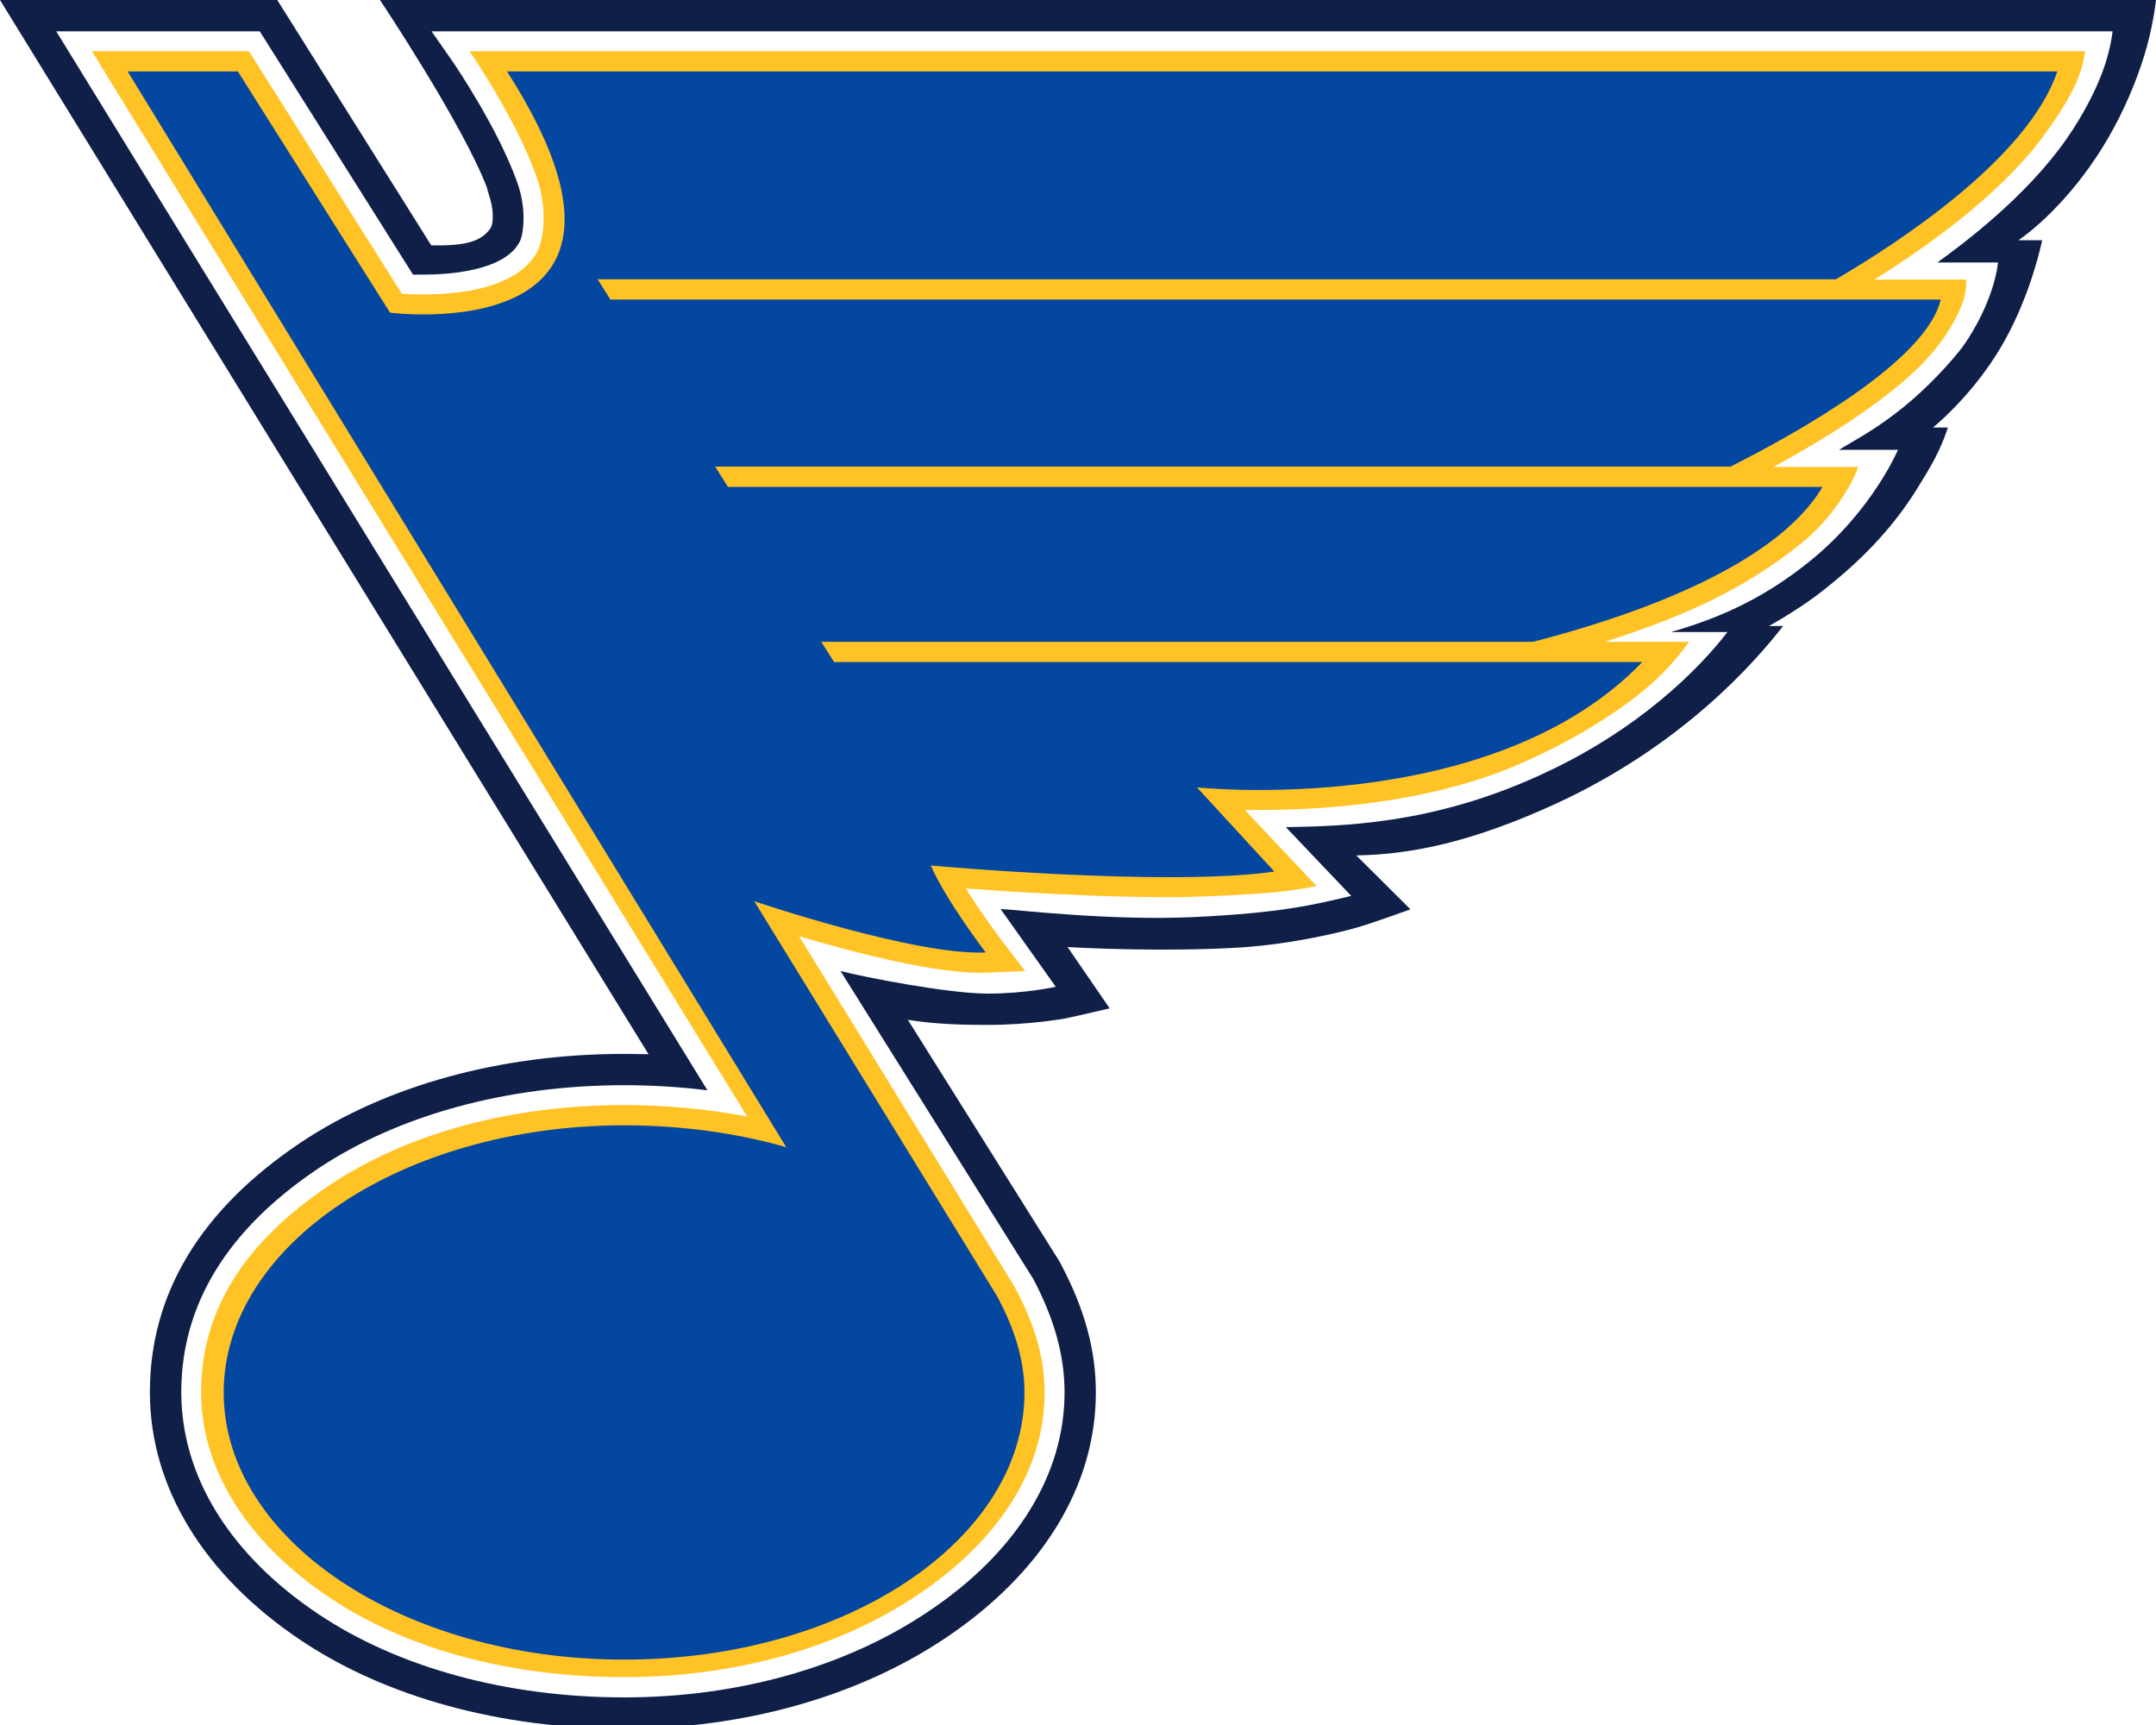
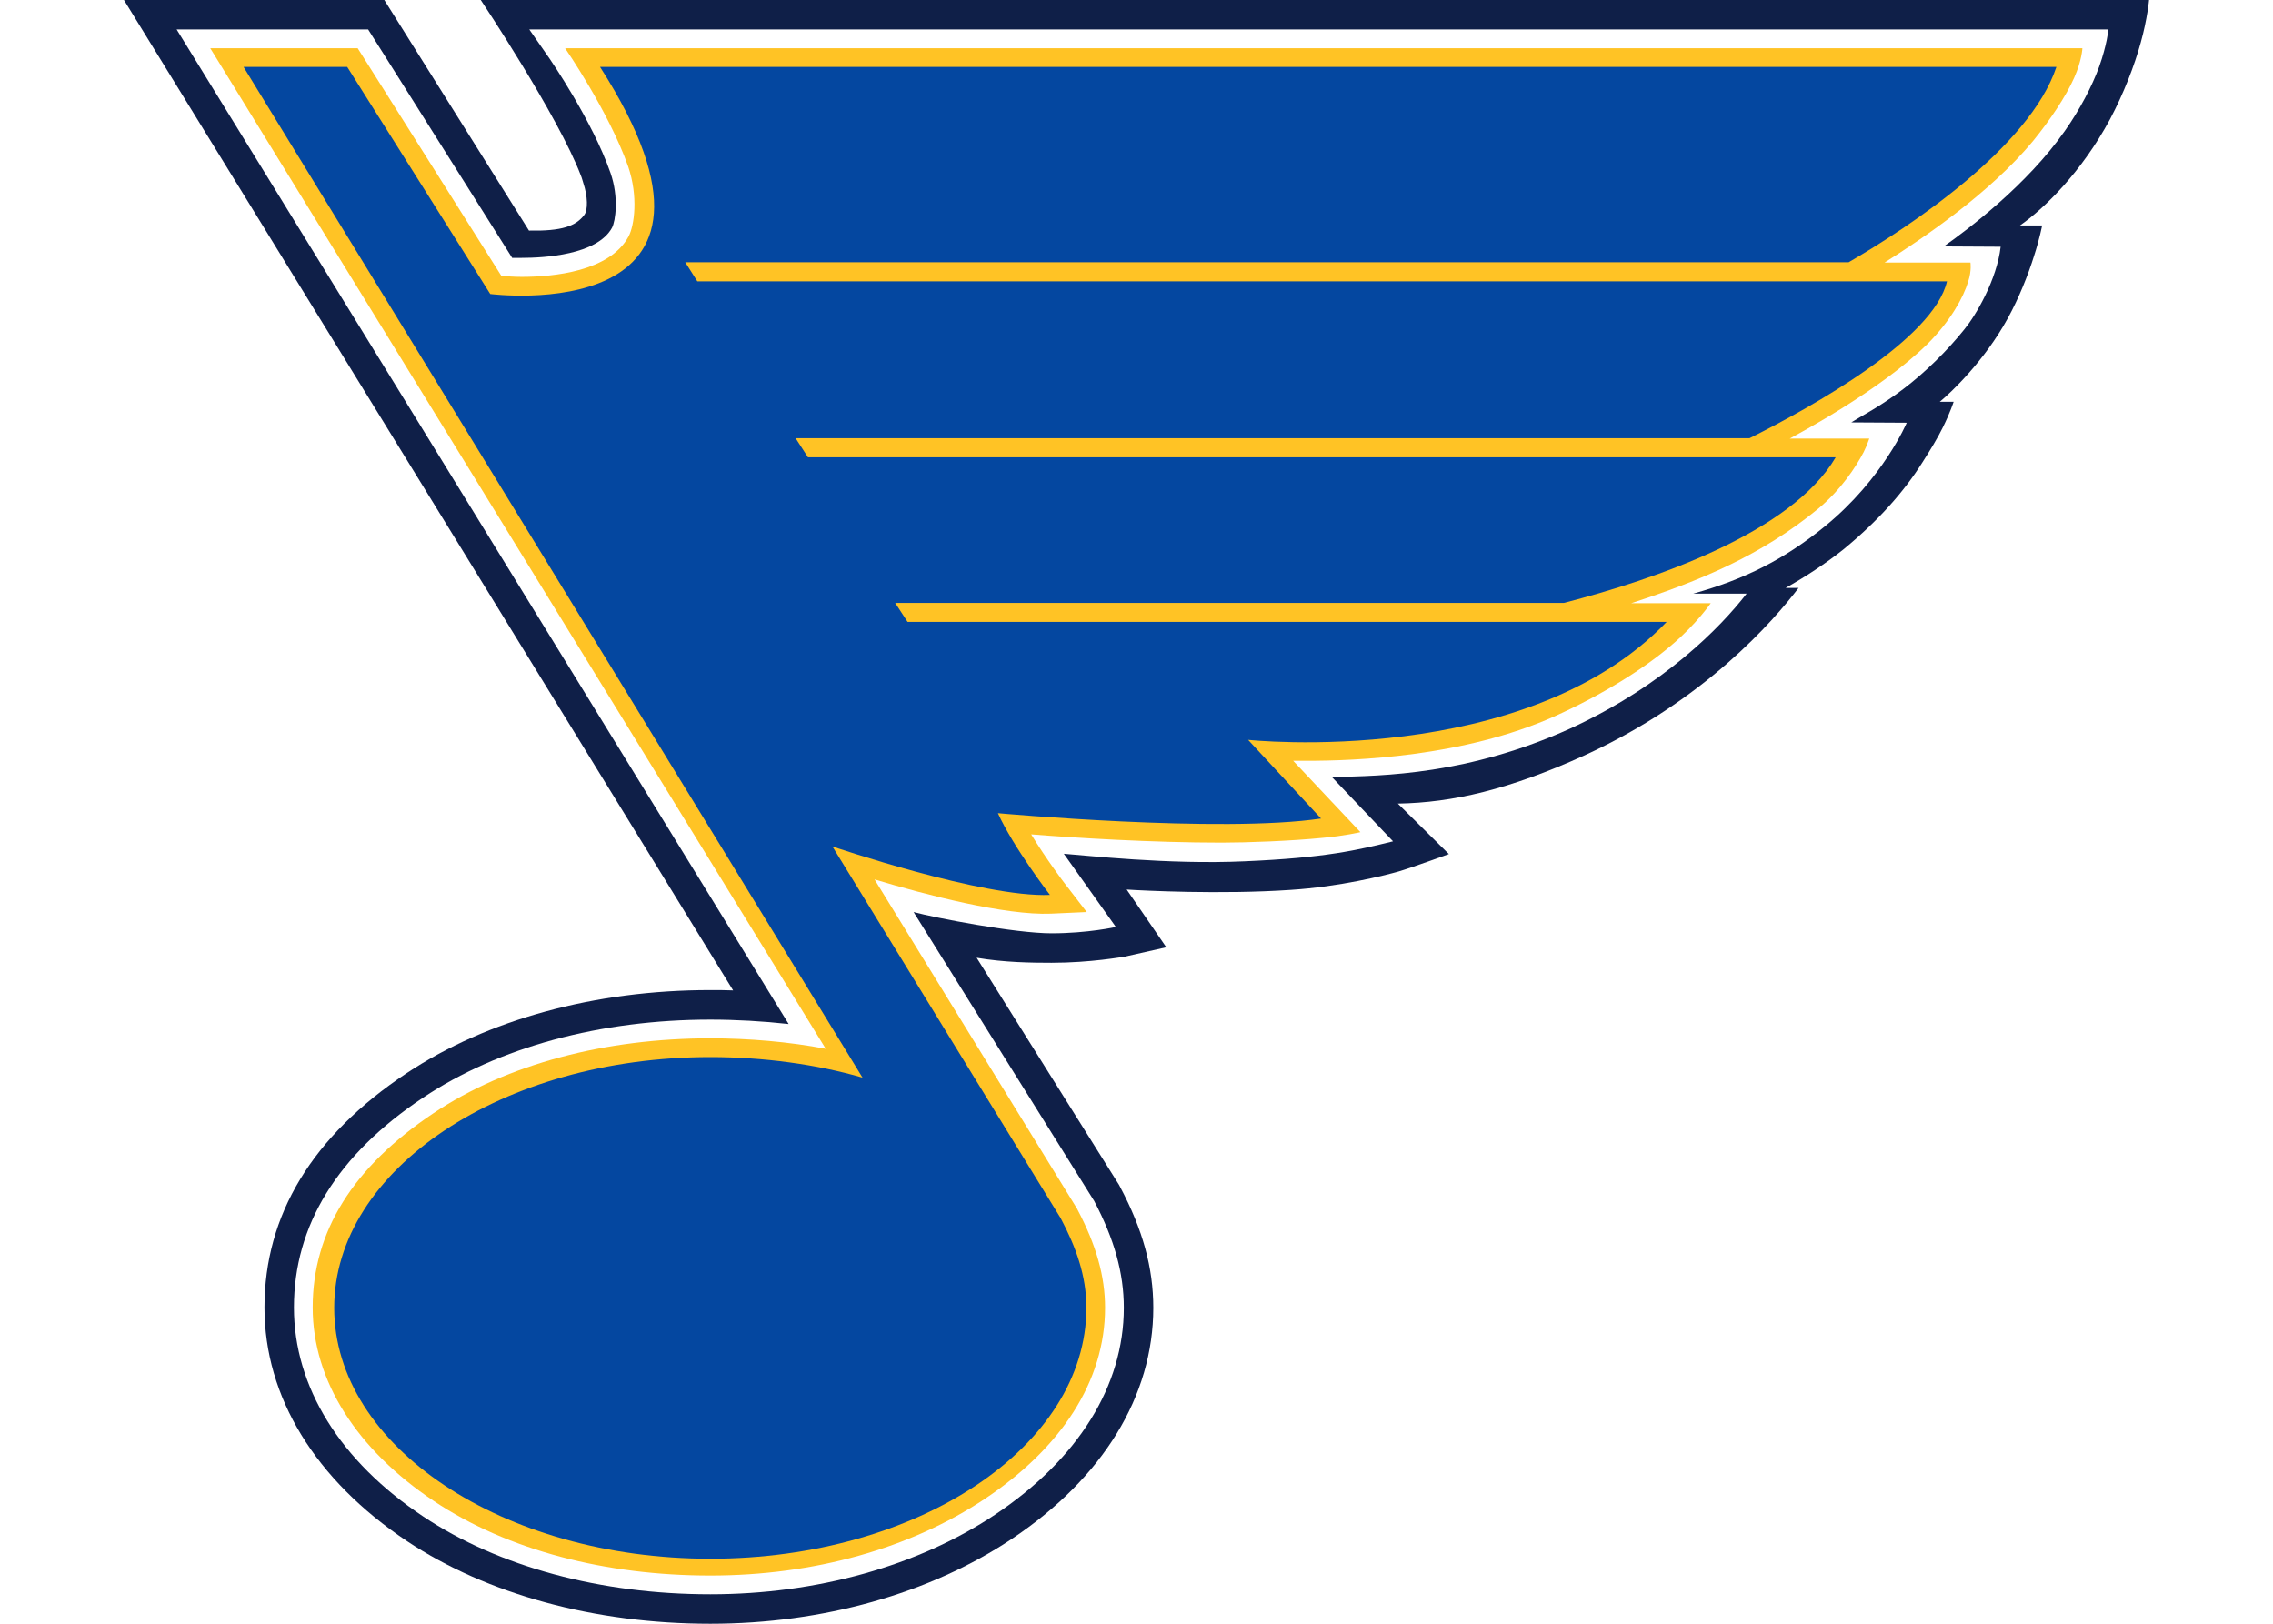
- <svg xmlns="http://www.w3.org/2000/svg" width="25pt" height="20pt" viewBox="0 0 25 20" version="1.1">
+ <svg xmlns="http://www.w3.org/2000/svg" width="28pt" height="20pt" viewBox="0 0 28 20" version="1.1">
  <g id="surface1">
-     <path style=" stroke:none;fill-rule:nonzero;fill:rgb(5.882%,12.157%,28.235%);fill-opacity:1;" d="M 4.406 0 C 4.406 0 5.363 1.434 5.645 2.172 C 5.652 2.195 5.66 2.23 5.668 2.254 C 5.727 2.426 5.727 2.59 5.684 2.652 C 5.582 2.793 5.41 2.855 5 2.844 L 3.215 0 L 0 0 L 7.52 12.223 C 7.426 12.223 7.332 12.219 7.238 12.219 C 5.812 12.219 4.484 12.582 3.488 13.246 C 2.328 14.023 1.738 14.996 1.738 16.141 C 1.738 17.242 2.363 18.266 3.496 19.023 C 4.48 19.68 5.812 20.043 7.238 20.043 C 8.625 20.043 9.945 19.672 10.957 18.996 C 12.086 18.242 12.707 17.23 12.707 16.145 C 12.707 15.652 12.578 15.176 12.297 14.648 L 12.285 14.625 L 10.527 11.824 C 10.867 11.879 11.203 11.883 11.449 11.883 C 11.934 11.883 12.332 11.812 12.348 11.809 C 12.484 11.781 12.867 11.691 12.867 11.691 L 12.379 10.98 C 12.562 10.992 13.543 11.039 14.406 10.984 C 15.012 10.941 15.559 10.805 15.734 10.754 C 15.891 10.711 16.355 10.543 16.355 10.543 L 15.727 9.918 C 16.402 9.906 17.102 9.746 18.02 9.328 C 19.516 8.645 20.363 7.66 20.676 7.258 L 20.512 7.258 C 20.742 7.129 21.012 6.957 21.23 6.773 C 21.66 6.426 21.973 6.07 22.207 5.703 C 22.301 5.551 22.395 5.402 22.457 5.273 C 22.547 5.094 22.586 4.957 22.586 4.957 L 22.414 4.957 C 22.547 4.848 22.965 4.465 23.258 3.926 C 23.395 3.676 23.508 3.391 23.578 3.164 C 23.648 2.945 23.68 2.785 23.68 2.785 L 23.406 2.785 C 23.703 2.578 24.168 2.125 24.516 1.473 C 24.688 1.156 24.82 0.812 24.898 0.527 C 24.977 0.23 25 0 25 0 Z M 4.406 0 " />
-     <path style=" stroke:none;fill-rule:nonzero;fill:rgb(100%,100%,100%);fill-opacity:1;" d="M 5.004 0.363 L 5.258 0.727 C 5.262 0.734 5.781 1.492 6.004 2.133 C 6.109 2.438 6.07 2.727 6.023 2.809 C 5.84 3.148 5.184 3.184 4.91 3.184 C 4.871 3.184 4.832 3.184 4.789 3.184 L 3.012 0.363 L 0.652 0.363 L 8.203 12.641 C 7.887 12.602 7.559 12.582 7.238 12.582 C 5.883 12.582 4.625 12.926 3.691 13.547 C 2.637 14.254 2.102 15.125 2.102 16.141 C 2.102 17.117 2.668 18.031 3.699 18.719 C 4.625 19.336 5.883 19.68 7.238 19.68 C 8.555 19.68 9.805 19.328 10.754 18.691 C 11.777 18.012 12.344 17.105 12.344 16.145 C 12.344 15.715 12.227 15.293 11.977 14.82 L 11.969 14.809 L 9.746 11.258 C 10.012 11.328 11 11.52 11.449 11.52 C 11.898 11.52 12.242 11.441 12.242 11.441 L 11.602 10.539 C 11.867 10.555 12.895 10.676 13.836 10.633 C 14.844 10.586 15.23 10.492 15.668 10.387 L 14.91 9.59 C 15.555 9.578 16.602 9.562 17.855 8.988 C 19.016 8.461 19.711 7.742 20.031 7.328 L 19.375 7.328 C 20.004 7.148 20.5 6.902 21.004 6.492 C 21.719 5.906 22.008 5.215 22.008 5.215 L 21.324 5.215 C 21.434 5.145 21.688 5.016 21.969 4.801 C 22.23 4.605 22.508 4.332 22.723 4.066 C 22.863 3.891 23.121 3.453 23.168 3.043 L 22.465 3.043 C 22.758 2.832 23.492 2.285 23.961 1.613 C 24.141 1.355 24.297 1.062 24.383 0.824 C 24.48 0.559 24.496 0.363 24.496 0.363 Z M 5.004 0.363 " />
-     <path style=" stroke:none;fill-rule:nonzero;fill:rgb(100%,76.471%,14.51%);fill-opacity:1;" d="M 5.445 0.594 C 5.445 0.594 5.988 1.379 6.223 2.055 C 6.352 2.426 6.305 2.781 6.227 2.922 C 5.992 3.352 5.301 3.414 4.91 3.414 C 4.809 3.414 4.723 3.41 4.66 3.406 L 2.887 0.594 L 1.066 0.594 L 8.664 12.945 C 8.219 12.859 7.711 12.812 7.238 12.812 C 5.953 12.812 4.734 13.129 3.82 13.742 C 2.828 14.406 2.332 15.199 2.332 16.141 C 2.332 17.047 2.883 17.898 3.828 18.527 C 4.742 19.137 5.953 19.445 7.238 19.445 C 8.523 19.445 9.715 19.109 10.629 18.5 C 11.57 17.871 12.113 17.051 12.113 16.145 C 12.113 15.754 12.004 15.367 11.77 14.93 L 11.766 14.922 L 9.266 10.855 C 9.902 11.043 10.883 11.301 11.441 11.277 L 11.887 11.258 L 11.613 10.902 C 11.613 10.898 11.391 10.609 11.199 10.301 C 11.738 10.34 12.691 10.402 13.551 10.402 C 13.863 10.402 14.406 10.379 14.797 10.344 C 15.066 10.316 15.266 10.273 15.266 10.273 L 14.434 9.391 C 14.484 9.391 14.539 9.391 14.598 9.391 C 15.195 9.391 16.535 9.344 17.66 8.84 C 18.246 8.582 18.766 8.258 19.121 7.953 C 19.41 7.703 19.586 7.441 19.586 7.441 L 18.609 7.441 C 19.461 7.168 20.215 6.852 20.914 6.277 C 21.195 6.043 21.379 5.762 21.473 5.582 C 21.52 5.496 21.539 5.43 21.547 5.414 L 20.562 5.414 C 20.656 5.363 21.68 4.824 22.266 4.242 C 22.547 3.961 22.707 3.668 22.77 3.473 C 22.809 3.34 22.797 3.242 22.797 3.242 L 21.734 3.242 C 22.203 2.949 23.023 2.395 23.566 1.742 C 23.773 1.488 23.973 1.188 24.074 0.961 C 24.168 0.746 24.176 0.594 24.176 0.594 Z M 5.445 0.594 " />
-     <path style=" stroke:none;fill-rule:nonzero;fill:rgb(1.569%,27.843%,62.745%);fill-opacity:1;" d="M 23.855 0.828 L 5.879 0.828 C 7.957 4.07 4.523 3.625 4.523 3.625 L 2.758 0.828 L 1.48 0.828 L 9.117 13.301 C 8.551 13.137 7.898 13.047 7.238 13.047 C 4.676 13.047 2.594 14.434 2.594 16.145 C 2.594 17.855 4.676 19.242 7.238 19.242 C 9.805 19.242 11.879 17.855 11.879 16.145 C 11.879 15.746 11.754 15.391 11.566 15.035 L 8.746 10.449 C 8.746 10.449 10.609 11.082 11.43 11.043 C 11.43 11.043 10.98 10.457 10.793 10.035 C 10.793 10.035 13.543 10.285 14.777 10.105 L 13.879 9.129 C 13.879 9.129 17.293 9.496 19.043 7.676 L 9.672 7.676 L 9.523 7.441 L 17.777 7.441 C 18.902 7.152 20.586 6.574 21.133 5.645 L 8.441 5.645 L 8.293 5.41 L 20.066 5.41 C 20.855 5.012 22.34 4.18 22.504 3.473 L 7.078 3.473 L 6.93 3.238 L 21.289 3.238 C 22.031 2.805 23.523 1.824 23.855 0.828 Z M 23.855 0.828 " />
+     <path style=" stroke:none;fill-rule:nonzero;fill:rgb(5.882%,12.157%,28.235%);fill-opacity:1;" d="M 5.922 0 C 5.922 0 6.879 1.434 7.156 2.164 C 7.168 2.191 7.176 2.227 7.184 2.25 C 7.242 2.422 7.242 2.586 7.199 2.645 C 7.094 2.785 6.922 2.848 6.516 2.84 L 4.734 0 L 1.527 0 L 9.031 12.199 C 8.938 12.195 8.84 12.195 8.75 12.195 C 7.328 12.195 6 12.559 5.008 13.219 C 3.848 13.992 3.258 14.965 3.258 16.105 C 3.258 17.207 3.883 18.227 5.016 18.984 C 6 19.637 7.324 20 8.75 20 C 10.133 20 11.453 19.629 12.461 18.957 C 13.586 18.207 14.207 17.195 14.207 16.109 C 14.207 15.617 14.078 15.145 13.797 14.617 L 13.785 14.594 L 12.031 11.797 C 12.371 11.855 12.707 11.859 12.953 11.859 C 13.438 11.859 13.832 11.785 13.848 11.785 C 13.984 11.754 14.367 11.668 14.367 11.668 L 13.879 10.957 C 14.062 10.969 15.039 11.02 15.902 10.961 C 16.504 10.922 17.051 10.785 17.23 10.734 C 17.387 10.688 17.848 10.52 17.848 10.52 L 17.219 9.898 C 17.895 9.887 18.594 9.723 19.508 9.309 C 21 8.629 21.848 7.645 22.156 7.242 L 21.996 7.242 C 22.227 7.113 22.492 6.941 22.715 6.762 C 23.141 6.41 23.453 6.059 23.684 5.691 C 23.781 5.539 23.871 5.391 23.934 5.262 C 24.023 5.082 24.066 4.949 24.066 4.949 L 23.895 4.949 C 24.027 4.84 24.441 4.453 24.734 3.918 C 24.871 3.668 24.984 3.383 25.055 3.156 C 25.125 2.941 25.156 2.777 25.156 2.777 L 24.883 2.777 C 25.18 2.57 25.641 2.121 25.992 1.469 C 26.16 1.152 26.293 0.809 26.371 0.523 C 26.453 0.23 26.473 0 26.473 0 Z M 5.922 0 " />
+     <path style=" stroke:none;fill-rule:nonzero;fill:rgb(100%,100%,100%);fill-opacity:1;" d="M 6.52 0.363 L 6.773 0.727 C 6.777 0.734 7.297 1.488 7.52 2.129 C 7.625 2.43 7.582 2.723 7.539 2.805 C 7.355 3.141 6.699 3.176 6.426 3.176 C 6.387 3.176 6.348 3.176 6.309 3.176 L 4.535 0.363 L 2.176 0.363 L 9.715 12.613 C 9.398 12.578 9.066 12.559 8.75 12.559 C 7.398 12.559 6.141 12.898 5.211 13.52 C 4.156 14.223 3.621 15.094 3.621 16.105 C 3.621 17.082 4.188 17.996 5.215 18.68 C 6.141 19.297 7.395 19.637 8.75 19.637 C 10.062 19.637 11.309 19.289 12.258 18.656 C 13.281 17.973 13.844 17.07 13.844 16.109 C 13.844 15.68 13.727 15.262 13.477 14.789 L 13.469 14.777 L 11.254 11.234 C 11.516 11.305 12.504 11.496 12.953 11.496 C 13.402 11.496 13.746 11.418 13.746 11.418 L 13.105 10.516 C 13.367 10.535 14.391 10.652 15.332 10.609 C 16.336 10.566 16.727 10.469 17.16 10.363 L 16.406 9.57 C 17.051 9.559 18.094 9.539 19.344 8.973 C 20.5 8.441 21.195 7.727 21.516 7.312 L 20.859 7.312 C 21.488 7.137 21.98 6.891 22.484 6.48 C 23.199 5.895 23.488 5.207 23.488 5.207 L 22.805 5.203 C 22.914 5.133 23.168 5.004 23.449 4.789 C 23.707 4.594 23.988 4.32 24.199 4.055 C 24.34 3.883 24.598 3.445 24.645 3.039 L 23.945 3.035 C 24.238 2.828 24.969 2.281 25.438 1.609 C 25.617 1.355 25.773 1.059 25.859 0.82 C 25.953 0.559 25.973 0.363 25.973 0.363 Z M 6.52 0.363 " />
+     <path style=" stroke:none;fill-rule:nonzero;fill:rgb(100%,76.471%,14.51%);fill-opacity:1;" d="M 6.961 0.594 C 6.961 0.594 7.5 1.375 7.738 2.051 C 7.863 2.418 7.816 2.777 7.742 2.914 C 7.508 3.344 6.816 3.41 6.426 3.41 C 6.324 3.41 6.238 3.402 6.176 3.398 L 4.406 0.594 L 2.59 0.594 L 10.172 12.918 C 9.727 12.832 9.219 12.789 8.75 12.789 C 7.465 12.789 6.25 13.102 5.34 13.711 C 4.348 14.375 3.852 15.168 3.852 16.105 C 3.852 17.012 4.402 17.859 5.344 18.488 C 6.258 19.098 7.465 19.406 8.75 19.406 C 10.031 19.406 11.219 19.07 12.133 18.461 C 13.07 17.836 13.613 17.016 13.613 16.109 C 13.613 15.719 13.504 15.336 13.273 14.898 L 13.27 14.891 L 10.773 10.832 C 11.406 11.023 12.387 11.277 12.945 11.254 L 13.387 11.234 L 13.117 10.883 C 13.113 10.879 12.891 10.586 12.703 10.277 C 13.238 10.32 14.191 10.379 15.047 10.379 C 15.363 10.379 15.902 10.359 16.293 10.32 C 16.559 10.297 16.758 10.25 16.758 10.25 L 15.93 9.371 C 15.98 9.371 16.035 9.371 16.094 9.371 C 16.691 9.371 18.027 9.324 19.148 8.824 C 19.73 8.562 20.254 8.238 20.605 7.934 C 20.895 7.688 21.074 7.43 21.074 7.43 L 20.094 7.43 C 20.949 7.152 21.699 6.84 22.398 6.266 C 22.68 6.031 22.863 5.75 22.957 5.57 C 23 5.484 23.02 5.418 23.027 5.402 L 22.047 5.402 C 22.137 5.352 23.16 4.812 23.746 4.234 C 24.027 3.953 24.188 3.66 24.246 3.465 C 24.289 3.332 24.273 3.234 24.273 3.234 L 23.215 3.234 C 23.68 2.941 24.504 2.387 25.043 1.738 C 25.25 1.484 25.449 1.188 25.551 0.957 C 25.645 0.746 25.652 0.594 25.652 0.594 Z M 6.961 0.594 " />
+     <path style=" stroke:none;fill-rule:nonzero;fill:rgb(1.569%,27.843%,62.745%);fill-opacity:1;" d="M 25.332 0.824 L 7.391 0.824 C 9.465 4.062 6.039 3.621 6.039 3.621 L 4.277 0.824 L 3 0.824 L 10.625 13.273 C 10.059 13.109 9.406 13.02 8.75 13.02 C 6.191 13.02 4.117 14.402 4.117 16.109 C 4.117 17.816 6.191 19.199 8.75 19.199 C 11.309 19.199 13.383 17.816 13.383 16.109 C 13.383 15.711 13.254 15.359 13.066 15.004 L 10.254 10.426 C 10.254 10.426 12.113 11.059 12.934 11.023 C 12.934 11.023 12.484 10.438 12.293 10.016 C 12.293 10.016 15.043 10.266 16.273 10.082 L 15.375 9.113 C 15.375 9.113 18.785 9.477 20.531 7.66 L 11.18 7.66 L 11.027 7.426 L 19.266 7.426 C 20.387 7.137 22.07 6.562 22.613 5.633 L 9.953 5.633 L 9.801 5.398 L 21.551 5.398 C 22.34 5.004 23.82 4.172 23.984 3.465 L 8.59 3.465 L 8.441 3.23 L 22.773 3.23 C 23.512 2.801 25 1.82 25.332 0.824 Z M 25.332 0.824 " />
  </g>
</svg>
